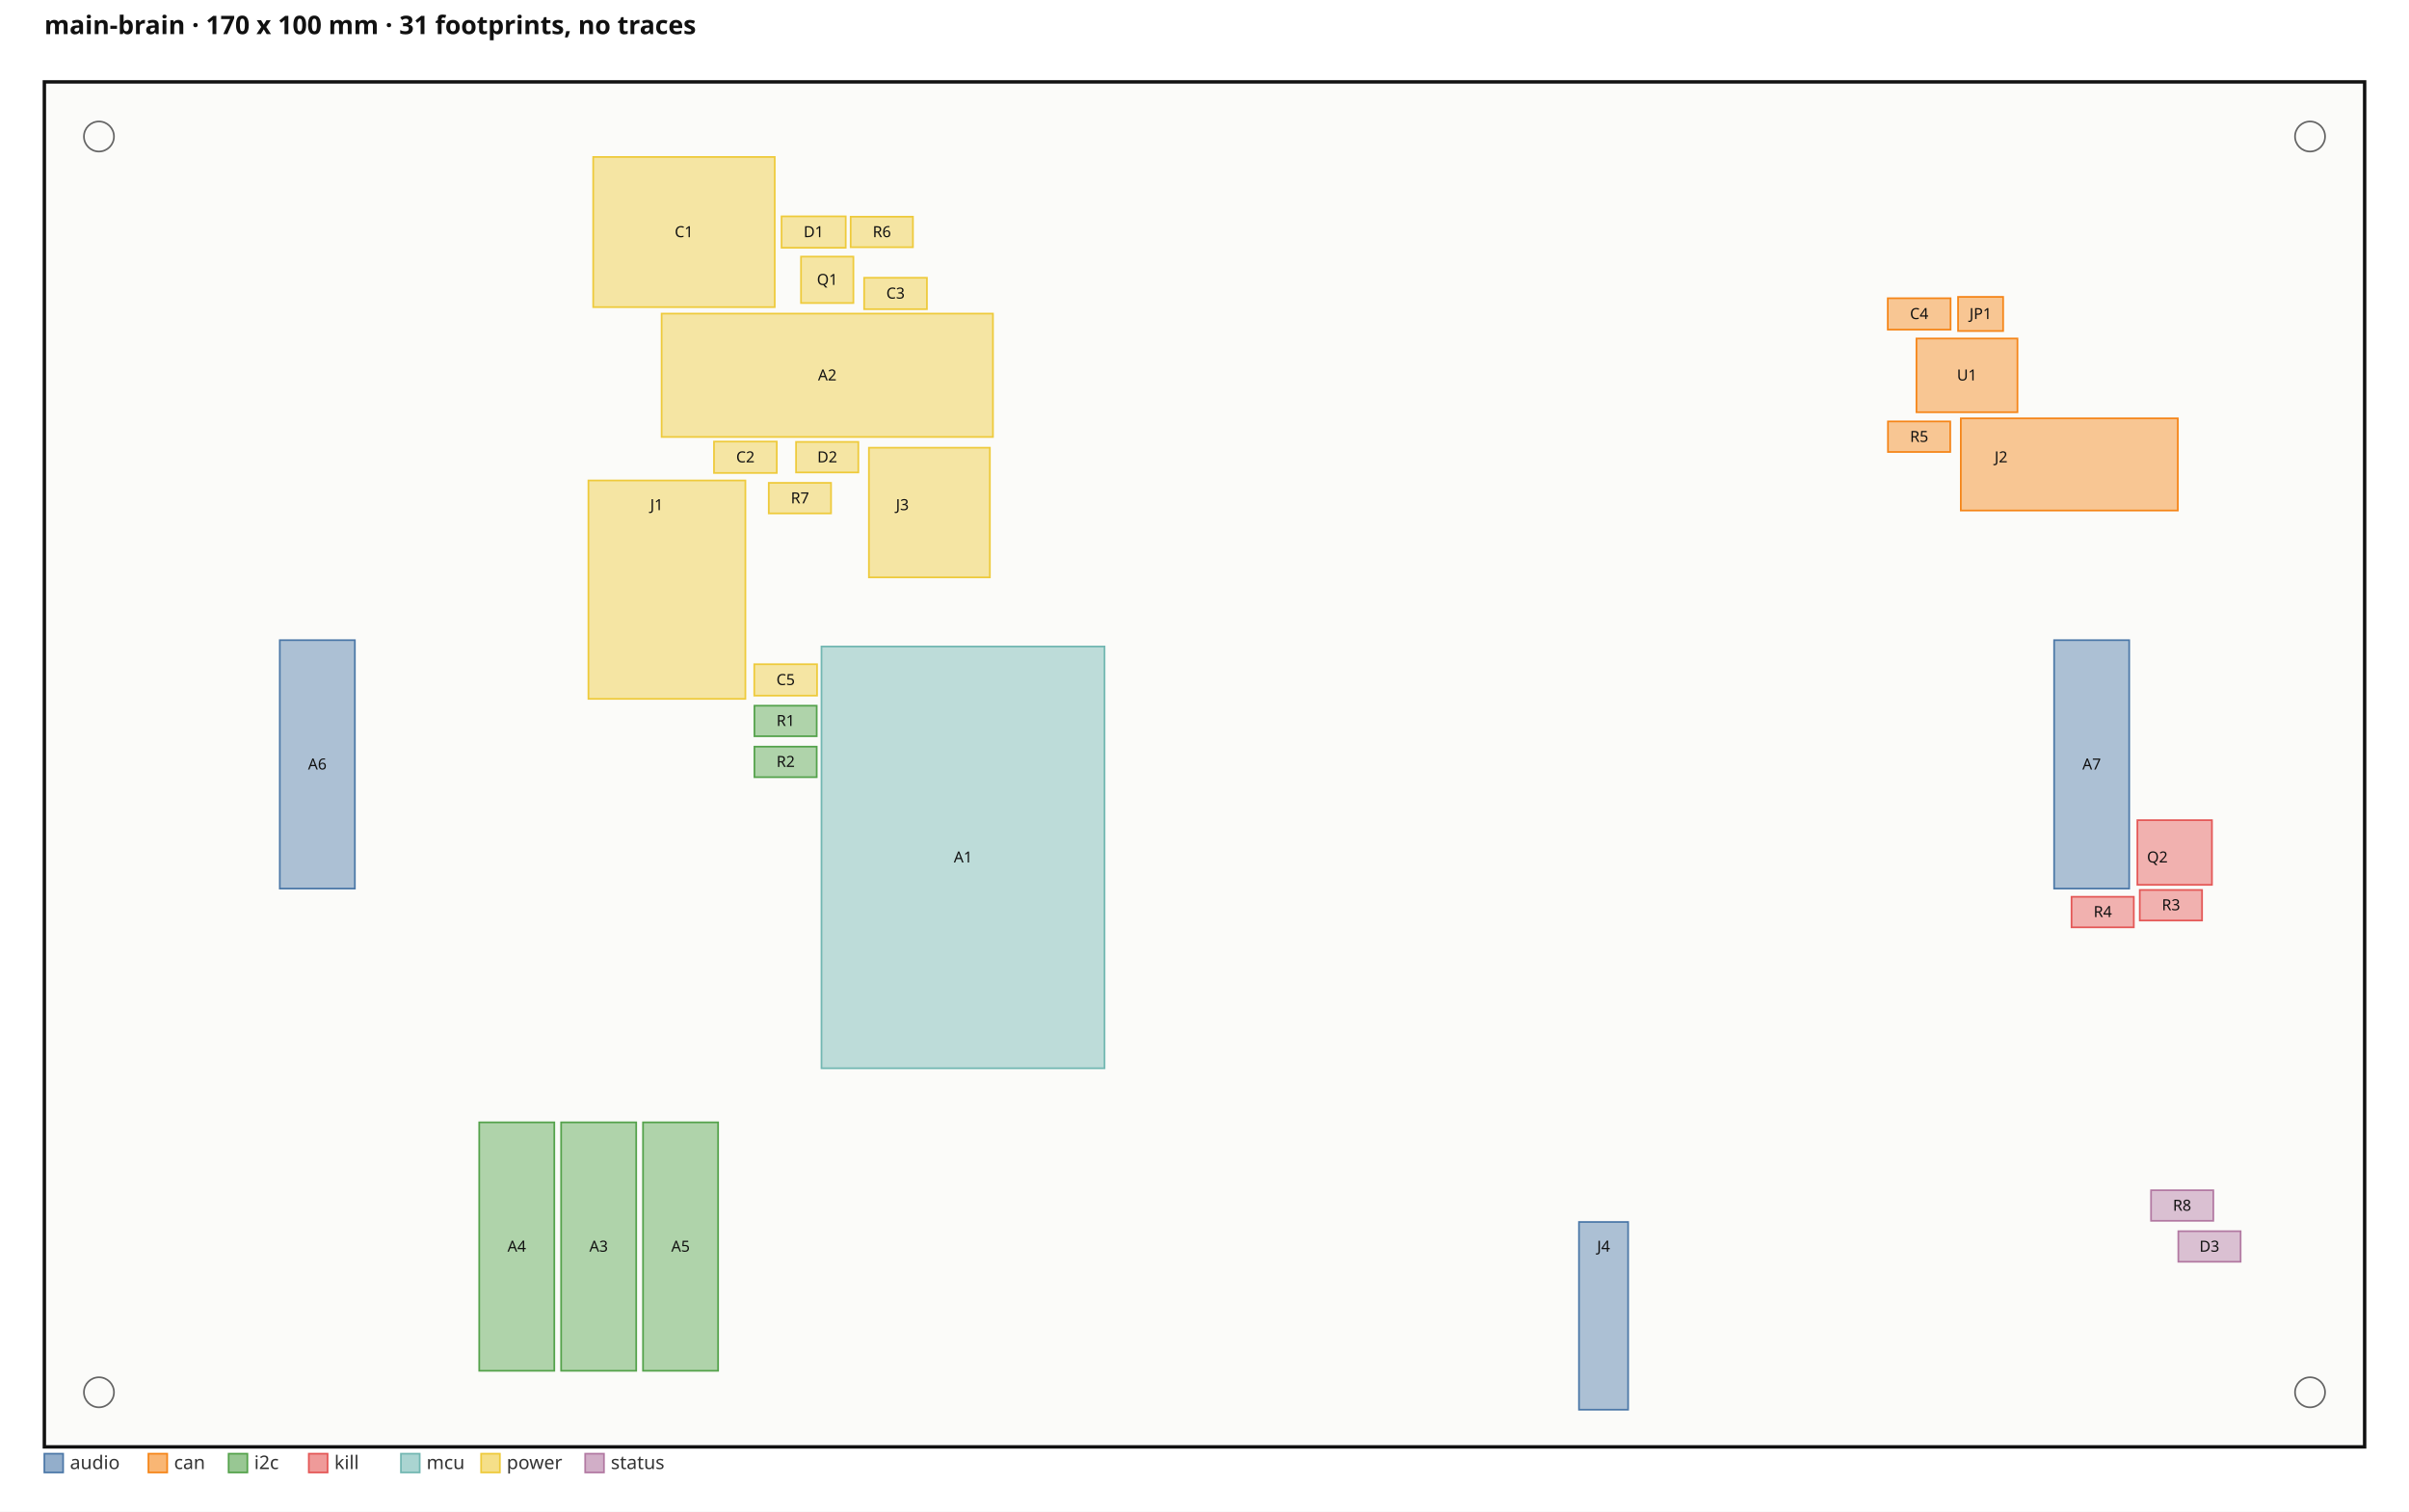
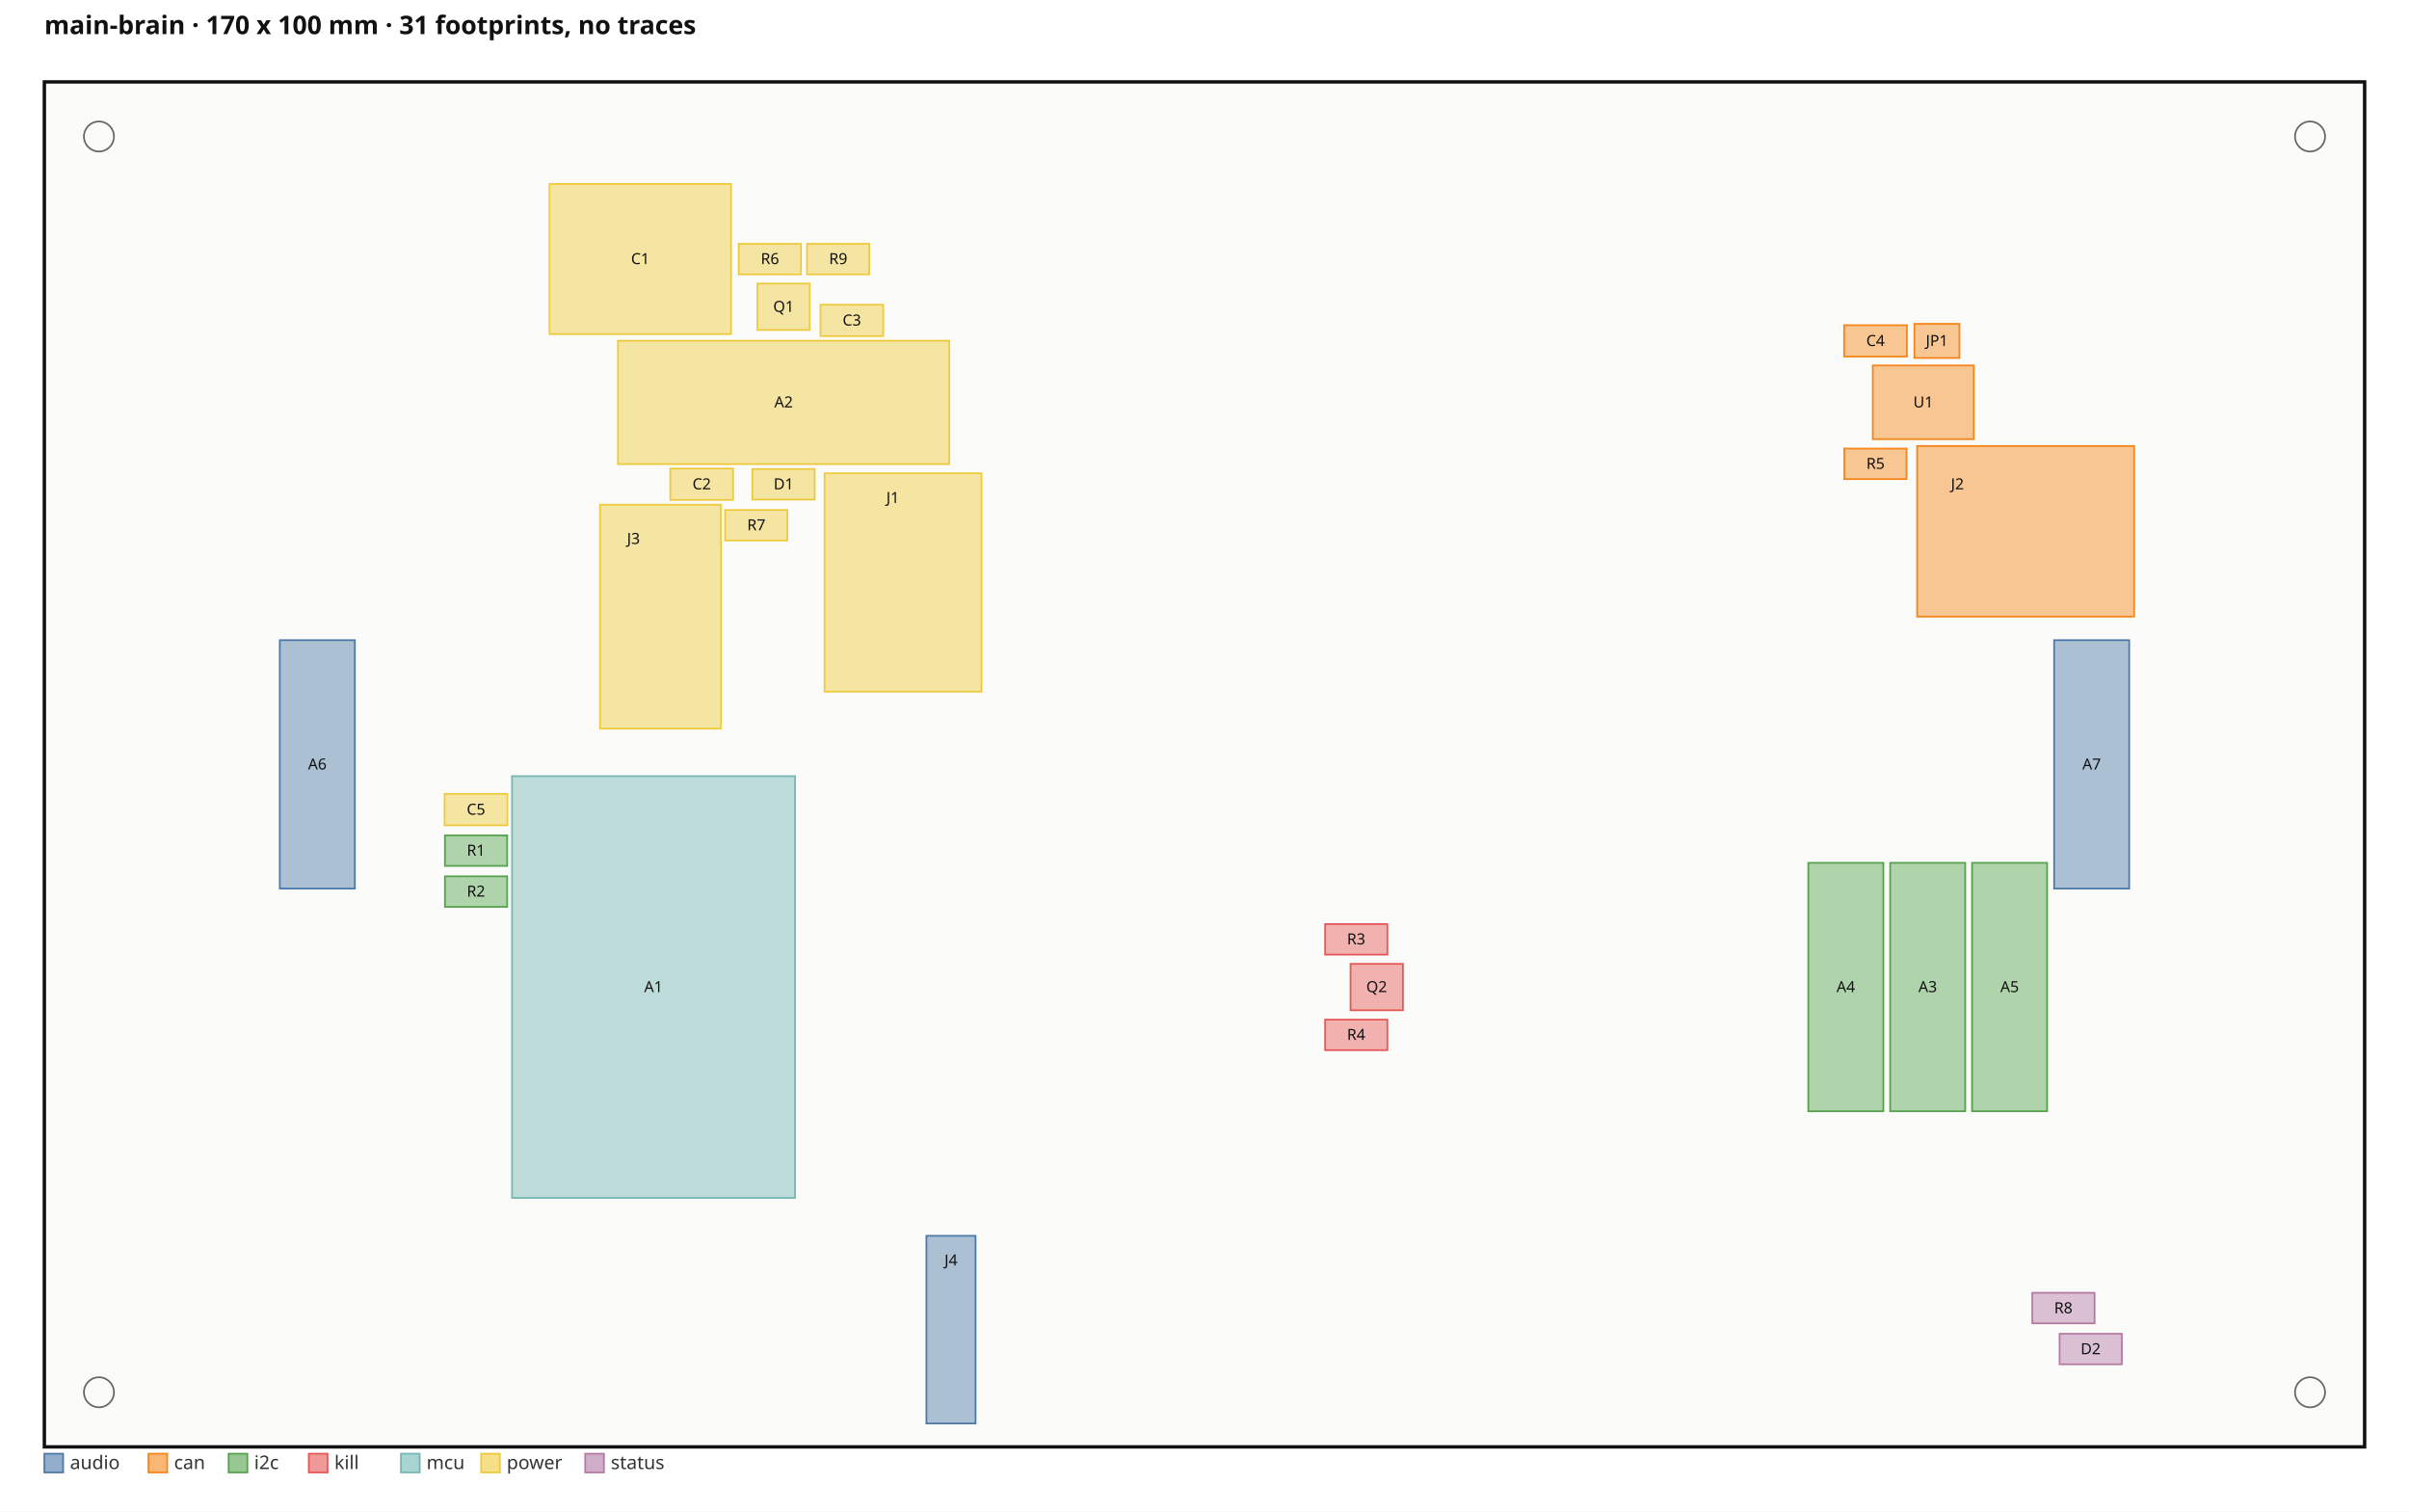
<svg xmlns="http://www.w3.org/2000/svg" width="1412" height="886" viewBox="0 0 1412 886">
  <rect width="100%" height="100%" fill="#ffffff" />
  <text x="26.0" y="20" font-family="system-ui,sans-serif" font-size="15" font-weight="600" fill="#111">main-brain · 170 x 100 mm · 31 footprints, no traces</text>
  <g transform="translate(26.0,48.0)">
    <rect x="0" y="0" width="1360.0" height="800.0" fill="#FBFBF9" stroke="#111" stroke-width="2" />
    <circle cx="32.0" cy="32.0" r="8.8" fill="none" stroke="#666" />
    <circle cx="1328.0" cy="32.0" r="8.8" fill="none" stroke="#666" />
    <circle cx="32.0" cy="768.0" r="8.8" fill="none" stroke="#666" />
    <circle cx="1328.0" cy="768.0" r="8.8" fill="none" stroke="#666" />
-     <rect x="455.5" y="330.9" width="165.9" height="247.2" fill="#72B7B2" fill-opacity="0.45" stroke="#72B7B2" stroke-width="1" />
-     <text x="538.5" y="457.5" text-anchor="middle" font-family="system-ui,sans-serif" font-size="9" fill="#111">A1</text>
-     <rect x="361.8" y="135.8" width="194.2" height="72.3" fill="#EECA3B" fill-opacity="0.45" stroke="#EECA3B" stroke-width="1" />
-     <text x="458.9" y="175.0" text-anchor="middle" font-family="system-ui,sans-serif" font-size="9" fill="#111">A2</text>
-     <rect x="302.9" y="609.8" width="44.0" height="145.6" fill="#54A24B" fill-opacity="0.45" stroke="#54A24B" stroke-width="1" />
-     <text x="324.9" y="685.6" text-anchor="middle" font-family="system-ui,sans-serif" font-size="9" fill="#111">A3</text>
-     <rect x="254.9" y="609.8" width="44.0" height="145.6" fill="#54A24B" fill-opacity="0.45" stroke="#54A24B" stroke-width="1" />
-     <text x="276.9" y="685.6" text-anchor="middle" font-family="system-ui,sans-serif" font-size="9" fill="#111">A4</text>
-     <rect x="350.9" y="609.8" width="44.0" height="145.6" fill="#54A24B" fill-opacity="0.45" stroke="#54A24B" stroke-width="1" />
-     <text x="372.9" y="685.6" text-anchor="middle" font-family="system-ui,sans-serif" font-size="9" fill="#111">A5</text>
+     <rect x="274.1" y="406.9" width="165.9" height="247.2" fill="#72B7B2" fill-opacity="0.45" stroke="#72B7B2" stroke-width="1" />
+     <text x="357.0" y="533.5" text-anchor="middle" font-family="system-ui,sans-serif" font-size="9" fill="#111">A1</text>
+     <rect x="336.2" y="151.7" width="194.2" height="72.3" fill="#EECA3B" fill-opacity="0.45" stroke="#EECA3B" stroke-width="1" />
+     <text x="433.3" y="190.8" text-anchor="middle" font-family="system-ui,sans-serif" font-size="9" fill="#111">A2</text>
+     <rect x="1081.9" y="457.7" width="44.0" height="145.6" fill="#54A24B" fill-opacity="0.45" stroke="#54A24B" stroke-width="1" />
+     <text x="1103.9" y="533.5" text-anchor="middle" font-family="system-ui,sans-serif" font-size="9" fill="#111">A3</text>
+     <rect x="1033.9" y="457.7" width="44.0" height="145.6" fill="#54A24B" fill-opacity="0.45" stroke="#54A24B" stroke-width="1" />
+     <text x="1055.9" y="533.5" text-anchor="middle" font-family="system-ui,sans-serif" font-size="9" fill="#111">A4</text>
+     <rect x="1129.9" y="457.7" width="44.0" height="145.6" fill="#54A24B" fill-opacity="0.45" stroke="#54A24B" stroke-width="1" />
+     <text x="1151.9" y="533.5" text-anchor="middle" font-family="system-ui,sans-serif" font-size="9" fill="#111">A5</text>
    <rect x="138.0" y="327.2" width="44.0" height="145.6" fill="#4C78A8" fill-opacity="0.45" stroke="#4C78A8" stroke-width="1" />
    <text x="160.0" y="403.0" text-anchor="middle" font-family="system-ui,sans-serif" font-size="9" fill="#111">A6</text>
    <rect x="1178.0" y="327.2" width="44.0" height="145.6" fill="#4C78A8" fill-opacity="0.45" stroke="#4C78A8" stroke-width="1" />
    <text x="1200.0" y="403.0" text-anchor="middle" font-family="system-ui,sans-serif" font-size="9" fill="#111">A7</text>
-     <rect x="1097.3" y="150.4" width="59.2" height="43.2" fill="#F58518" fill-opacity="0.45" stroke="#F58518" stroke-width="1" />
-     <text x="1126.9" y="175.0" text-anchor="middle" font-family="system-ui,sans-serif" font-size="9" fill="#111">U1</text>
-     <rect x="318.9" y="233.6" width="92.0" height="128.0" fill="#EECA3B" fill-opacity="0.45" stroke="#EECA3B" stroke-width="1" />
-     <text x="358.9" y="251.0" text-anchor="middle" font-family="system-ui,sans-serif" font-size="9" fill="#111">J1</text>
-     <rect x="443.5" y="102.4" width="30.7" height="27.2" fill="#EECA3B" fill-opacity="0.45" stroke="#EECA3B" stroke-width="1" />
-     <text x="458.9" y="119.0" text-anchor="middle" font-family="system-ui,sans-serif" font-size="9" fill="#111">Q1</text>
-     <rect x="432.1" y="78.8" width="37.6" height="18.4" fill="#EECA3B" fill-opacity="0.45" stroke="#EECA3B" stroke-width="1" />
-     <text x="450.9" y="91.0" text-anchor="middle" font-family="system-ui,sans-serif" font-size="9" fill="#111">D1</text>
-     <rect x="472.6" y="79.0" width="36.5" height="17.9" fill="#EECA3B" fill-opacity="0.45" stroke="#EECA3B" stroke-width="1" />
-     <text x="490.9" y="91.0" text-anchor="middle" font-family="system-ui,sans-serif" font-size="9" fill="#111">R6</text>
-     <rect x="1226.8" y="432.7" width="43.7" height="37.9" fill="#E45756" fill-opacity="0.45" stroke="#E45756" stroke-width="1" />
-     <text x="1238.5" y="457.5" text-anchor="middle" font-family="system-ui,sans-serif" font-size="9" fill="#111">Q2</text>
-     <rect x="1228.2" y="473.6" width="36.5" height="17.9" fill="#E45756" fill-opacity="0.45" stroke="#E45756" stroke-width="1" />
-     <text x="1246.5" y="485.5" text-anchor="middle" font-family="system-ui,sans-serif" font-size="9" fill="#111">R3</text>
-     <rect x="1188.2" y="477.6" width="36.5" height="17.9" fill="#E45756" fill-opacity="0.45" stroke="#E45756" stroke-width="1" />
-     <text x="1206.5" y="489.5" text-anchor="middle" font-family="system-ui,sans-serif" font-size="9" fill="#111">R4</text>
-     <rect x="416.2" y="365.6" width="36.5" height="17.9" fill="#54A24B" fill-opacity="0.45" stroke="#54A24B" stroke-width="1" />
-     <text x="434.5" y="377.5" text-anchor="middle" font-family="system-ui,sans-serif" font-size="9" fill="#111">R1</text>
-     <rect x="416.2" y="389.6" width="36.5" height="17.9" fill="#54A24B" fill-opacity="0.45" stroke="#54A24B" stroke-width="1" />
-     <text x="434.5" y="401.5" text-anchor="middle" font-family="system-ui,sans-serif" font-size="9" fill="#111">R2</text>
-     <rect x="1080.6" y="199.0" width="36.5" height="17.9" fill="#F58518" fill-opacity="0.45" stroke="#F58518" stroke-width="1" />
-     <text x="1098.9" y="211.0" text-anchor="middle" font-family="system-ui,sans-serif" font-size="9" fill="#111">R5</text>
-     <rect x="1121.7" y="126.0" width="26.4" height="20.0" fill="#F58518" fill-opacity="0.45" stroke="#F58518" stroke-width="1" />
-     <text x="1134.9" y="139.0" text-anchor="middle" font-family="system-ui,sans-serif" font-size="9" fill="#111">JP1</text>
-     <rect x="321.7" y="44.0" width="106.4" height="88.0" fill="#EECA3B" fill-opacity="0.45" stroke="#EECA3B" stroke-width="1" />
-     <text x="374.9" y="91.0" text-anchor="middle" font-family="system-ui,sans-serif" font-size="9" fill="#111">C1</text>
-     <rect x="392.5" y="210.8" width="36.8" height="18.4" fill="#EECA3B" fill-opacity="0.45" stroke="#EECA3B" stroke-width="1" />
-     <text x="410.9" y="223.0" text-anchor="middle" font-family="system-ui,sans-serif" font-size="9" fill="#111">C2</text>
-     <rect x="480.5" y="114.8" width="36.8" height="18.4" fill="#EECA3B" fill-opacity="0.45" stroke="#EECA3B" stroke-width="1" />
-     <text x="498.9" y="127.0" text-anchor="middle" font-family="system-ui,sans-serif" font-size="9" fill="#111">C3</text>
-     <rect x="1080.5" y="126.8" width="36.8" height="18.4" fill="#F58518" fill-opacity="0.45" stroke="#F58518" stroke-width="1" />
-     <text x="1098.9" y="139.0" text-anchor="middle" font-family="system-ui,sans-serif" font-size="9" fill="#111">C4</text>
-     <rect x="416.1" y="341.3" width="36.8" height="18.4" fill="#EECA3B" fill-opacity="0.45" stroke="#EECA3B" stroke-width="1" />
-     <text x="434.5" y="353.5" text-anchor="middle" font-family="system-ui,sans-serif" font-size="9" fill="#111">C5</text>
-     <rect x="440.6" y="211.0" width="36.5" height="17.9" fill="#EECA3B" fill-opacity="0.45" stroke="#EECA3B" stroke-width="1" />
-     <text x="458.9" y="223.0" text-anchor="middle" font-family="system-ui,sans-serif" font-size="9" fill="#111">D2</text>
-     <rect x="424.6" y="235.0" width="36.5" height="17.9" fill="#EECA3B" fill-opacity="0.45" stroke="#EECA3B" stroke-width="1" />
-     <text x="442.9" y="247.0" text-anchor="middle" font-family="system-ui,sans-serif" font-size="9" fill="#111">R7</text>
-     <rect x="1250.8" y="673.6" width="36.5" height="17.9" fill="#B279A2" fill-opacity="0.45" stroke="#B279A2" stroke-width="1" />
-     <text x="1269.0" y="685.6" text-anchor="middle" font-family="system-ui,sans-serif" font-size="9" fill="#111">D3</text>
-     <rect x="1234.8" y="649.6" width="36.5" height="17.9" fill="#B279A2" fill-opacity="0.45" stroke="#B279A2" stroke-width="1" />
-     <text x="1253.0" y="661.6" text-anchor="middle" font-family="system-ui,sans-serif" font-size="9" fill="#111">R8</text>
-     <rect x="1123.3" y="197.2" width="127.2" height="54.0" fill="#F58518" fill-opacity="0.45" stroke="#F58518" stroke-width="1" />
-     <text x="1146.9" y="223.0" text-anchor="middle" font-family="system-ui,sans-serif" font-size="9" fill="#111">J2</text>
-     <rect x="483.3" y="214.4" width="70.9" height="76.0" fill="#EECA3B" fill-opacity="0.45" stroke="#EECA3B" stroke-width="1" />
-     <text x="502.9" y="251.0" text-anchor="middle" font-family="system-ui,sans-serif" font-size="9" fill="#111">J3</text>
-     <rect x="899.5" y="668.2" width="28.8" height="110.0" fill="#4C78A8" fill-opacity="0.45" stroke="#4C78A8" stroke-width="1" />
-     <text x="913.9" y="685.6" text-anchor="middle" font-family="system-ui,sans-serif" font-size="9" fill="#111">J4</text>
+     <rect x="1071.7" y="166.2" width="59.2" height="43.2" fill="#F58518" fill-opacity="0.45" stroke="#F58518" stroke-width="1" />
+     <text x="1101.3" y="190.8" text-anchor="middle" font-family="system-ui,sans-serif" font-size="9" fill="#111">U1</text>
+     <rect x="457.3" y="229.4" width="92.0" height="128.0" fill="#EECA3B" fill-opacity="0.45" stroke="#EECA3B" stroke-width="1" />
+     <text x="497.3" y="246.8" text-anchor="middle" font-family="system-ui,sans-serif" font-size="9" fill="#111">J1</text>
+     <rect x="417.9" y="118.2" width="30.7" height="27.2" fill="#EECA3B" fill-opacity="0.45" stroke="#EECA3B" stroke-width="1" />
+     <text x="433.3" y="134.8" text-anchor="middle" font-family="system-ui,sans-serif" font-size="9" fill="#111">Q1</text>
+     <rect x="407.0" y="94.9" width="36.5" height="17.9" fill="#EECA3B" fill-opacity="0.45" stroke="#EECA3B" stroke-width="1" />
+     <text x="425.3" y="106.8" text-anchor="middle" font-family="system-ui,sans-serif" font-size="9" fill="#111">R6</text>
+     <rect x="447.0" y="94.9" width="36.5" height="17.9" fill="#EECA3B" fill-opacity="0.45" stroke="#EECA3B" stroke-width="1" />
+     <text x="465.3" y="106.8" text-anchor="middle" font-family="system-ui,sans-serif" font-size="9" fill="#111">R9</text>
+     <rect x="765.6" y="516.9" width="30.7" height="27.2" fill="#E45756" fill-opacity="0.45" stroke="#E45756" stroke-width="1" />
+     <text x="780.9" y="533.5" text-anchor="middle" font-family="system-ui,sans-serif" font-size="9" fill="#111">Q2</text>
+     <rect x="750.7" y="493.6" width="36.5" height="17.9" fill="#E45756" fill-opacity="0.45" stroke="#E45756" stroke-width="1" />
+     <text x="768.9" y="505.5" text-anchor="middle" font-family="system-ui,sans-serif" font-size="9" fill="#111">R3</text>
+     <rect x="750.7" y="549.6" width="36.5" height="17.9" fill="#E45756" fill-opacity="0.45" stroke="#E45756" stroke-width="1" />
+     <text x="768.9" y="561.5" text-anchor="middle" font-family="system-ui,sans-serif" font-size="9" fill="#111">R4</text>
+     <rect x="234.8" y="441.6" width="36.5" height="17.9" fill="#54A24B" fill-opacity="0.45" stroke="#54A24B" stroke-width="1" />
+     <text x="253.0" y="453.5" text-anchor="middle" font-family="system-ui,sans-serif" font-size="9" fill="#111">R1</text>
+     <rect x="234.8" y="465.6" width="36.5" height="17.9" fill="#54A24B" fill-opacity="0.45" stroke="#54A24B" stroke-width="1" />
+     <text x="253.0" y="477.5" text-anchor="middle" font-family="system-ui,sans-serif" font-size="9" fill="#111">R2</text>
+     <rect x="1055.0" y="214.9" width="36.5" height="17.9" fill="#F58518" fill-opacity="0.45" stroke="#F58518" stroke-width="1" />
+     <text x="1073.3" y="226.8" text-anchor="middle" font-family="system-ui,sans-serif" font-size="9" fill="#111">R5</text>
+     <rect x="1096.1" y="141.8" width="26.4" height="20.0" fill="#F58518" fill-opacity="0.45" stroke="#F58518" stroke-width="1" />
+     <text x="1109.3" y="154.8" text-anchor="middle" font-family="system-ui,sans-serif" font-size="9" fill="#111">JP1</text>
+     <rect x="296.1" y="59.8" width="106.4" height="88.0" fill="#EECA3B" fill-opacity="0.45" stroke="#EECA3B" stroke-width="1" />
+     <text x="349.3" y="106.8" text-anchor="middle" font-family="system-ui,sans-serif" font-size="9" fill="#111">C1</text>
+     <rect x="366.9" y="226.6" width="36.8" height="18.4" fill="#EECA3B" fill-opacity="0.45" stroke="#EECA3B" stroke-width="1" />
+     <text x="385.3" y="238.8" text-anchor="middle" font-family="system-ui,sans-serif" font-size="9" fill="#111">C2</text>
+     <rect x="454.9" y="130.6" width="36.8" height="18.4" fill="#EECA3B" fill-opacity="0.45" stroke="#EECA3B" stroke-width="1" />
+     <text x="473.3" y="142.8" text-anchor="middle" font-family="system-ui,sans-serif" font-size="9" fill="#111">C3</text>
+     <rect x="1054.9" y="142.6" width="36.8" height="18.4" fill="#F58518" fill-opacity="0.45" stroke="#F58518" stroke-width="1" />
+     <text x="1073.3" y="154.8" text-anchor="middle" font-family="system-ui,sans-serif" font-size="9" fill="#111">C4</text>
+     <rect x="234.6" y="417.3" width="36.8" height="18.4" fill="#EECA3B" fill-opacity="0.45" stroke="#EECA3B" stroke-width="1" />
+     <text x="253.0" y="429.5" text-anchor="middle" font-family="system-ui,sans-serif" font-size="9" fill="#111">C5</text>
+     <rect x="415.0" y="226.9" width="36.5" height="17.9" fill="#EECA3B" fill-opacity="0.45" stroke="#EECA3B" stroke-width="1" />
+     <text x="433.3" y="238.8" text-anchor="middle" font-family="system-ui,sans-serif" font-size="9" fill="#111">D1</text>
+     <rect x="399.0" y="250.9" width="36.5" height="17.9" fill="#EECA3B" fill-opacity="0.45" stroke="#EECA3B" stroke-width="1" />
+     <text x="417.3" y="262.8" text-anchor="middle" font-family="system-ui,sans-serif" font-size="9" fill="#111">R7</text>
+     <rect x="1181.2" y="733.7" width="36.5" height="17.9" fill="#B279A2" fill-opacity="0.45" stroke="#B279A2" stroke-width="1" />
+     <text x="1199.4" y="745.7" text-anchor="middle" font-family="system-ui,sans-serif" font-size="9" fill="#111">D2</text>
+     <rect x="1165.2" y="709.7" width="36.5" height="17.9" fill="#B279A2" fill-opacity="0.45" stroke="#B279A2" stroke-width="1" />
+     <text x="1183.4" y="721.7" text-anchor="middle" font-family="system-ui,sans-serif" font-size="9" fill="#111">R8</text>
+     <rect x="1097.7" y="213.4" width="127.2" height="100.0" fill="#F58518" fill-opacity="0.45" stroke="#F58518" stroke-width="1" />
+     <text x="1121.3" y="238.8" text-anchor="middle" font-family="system-ui,sans-serif" font-size="9" fill="#111">J2</text>
+     <rect x="325.7" y="247.8" width="70.9" height="131.2" fill="#EECA3B" fill-opacity="0.45" stroke="#EECA3B" stroke-width="1" />
+     <text x="345.3" y="270.8" text-anchor="middle" font-family="system-ui,sans-serif" font-size="9" fill="#111">J3</text>
+     <rect x="517.0" y="676.3" width="28.8" height="110.0" fill="#4C78A8" fill-opacity="0.45" stroke="#4C78A8" stroke-width="1" />
+     <text x="531.4" y="693.7" text-anchor="middle" font-family="system-ui,sans-serif" font-size="9" fill="#111">J4</text>
  </g>
  <rect x="26.0" y="852.0" width="11" height="11" fill="#4C78A8" fill-opacity="0.6" stroke="#4C78A8" />
  <text x="41.0" y="861.0" font-family="system-ui,sans-serif" font-size="11" fill="#333">audio</text>
  <rect x="87.0" y="852.0" width="11" height="11" fill="#F58518" fill-opacity="0.6" stroke="#F58518" />
  <text x="102.0" y="861.0" font-family="system-ui,sans-serif" font-size="11" fill="#333">can</text>
  <rect x="134.0" y="852.0" width="11" height="11" fill="#54A24B" fill-opacity="0.6" stroke="#54A24B" />
  <text x="149.0" y="861.0" font-family="system-ui,sans-serif" font-size="11" fill="#333">i2c</text>
  <rect x="181.0" y="852.0" width="11" height="11" fill="#E45756" fill-opacity="0.6" stroke="#E45756" />
  <text x="196.0" y="861.0" font-family="system-ui,sans-serif" font-size="11" fill="#333">kill</text>
  <rect x="235.0" y="852.0" width="11" height="11" fill="#72B7B2" fill-opacity="0.6" stroke="#72B7B2" />
  <text x="250.0" y="861.0" font-family="system-ui,sans-serif" font-size="11" fill="#333">mcu</text>
  <rect x="282.0" y="852.0" width="11" height="11" fill="#EECA3B" fill-opacity="0.6" stroke="#EECA3B" />
  <text x="297.0" y="861.0" font-family="system-ui,sans-serif" font-size="11" fill="#333">power</text>
  <rect x="343.0" y="852.0" width="11" height="11" fill="#B279A2" fill-opacity="0.6" stroke="#B279A2" />
  <text x="358.0" y="861.0" font-family="system-ui,sans-serif" font-size="11" fill="#333">status</text>
</svg>
